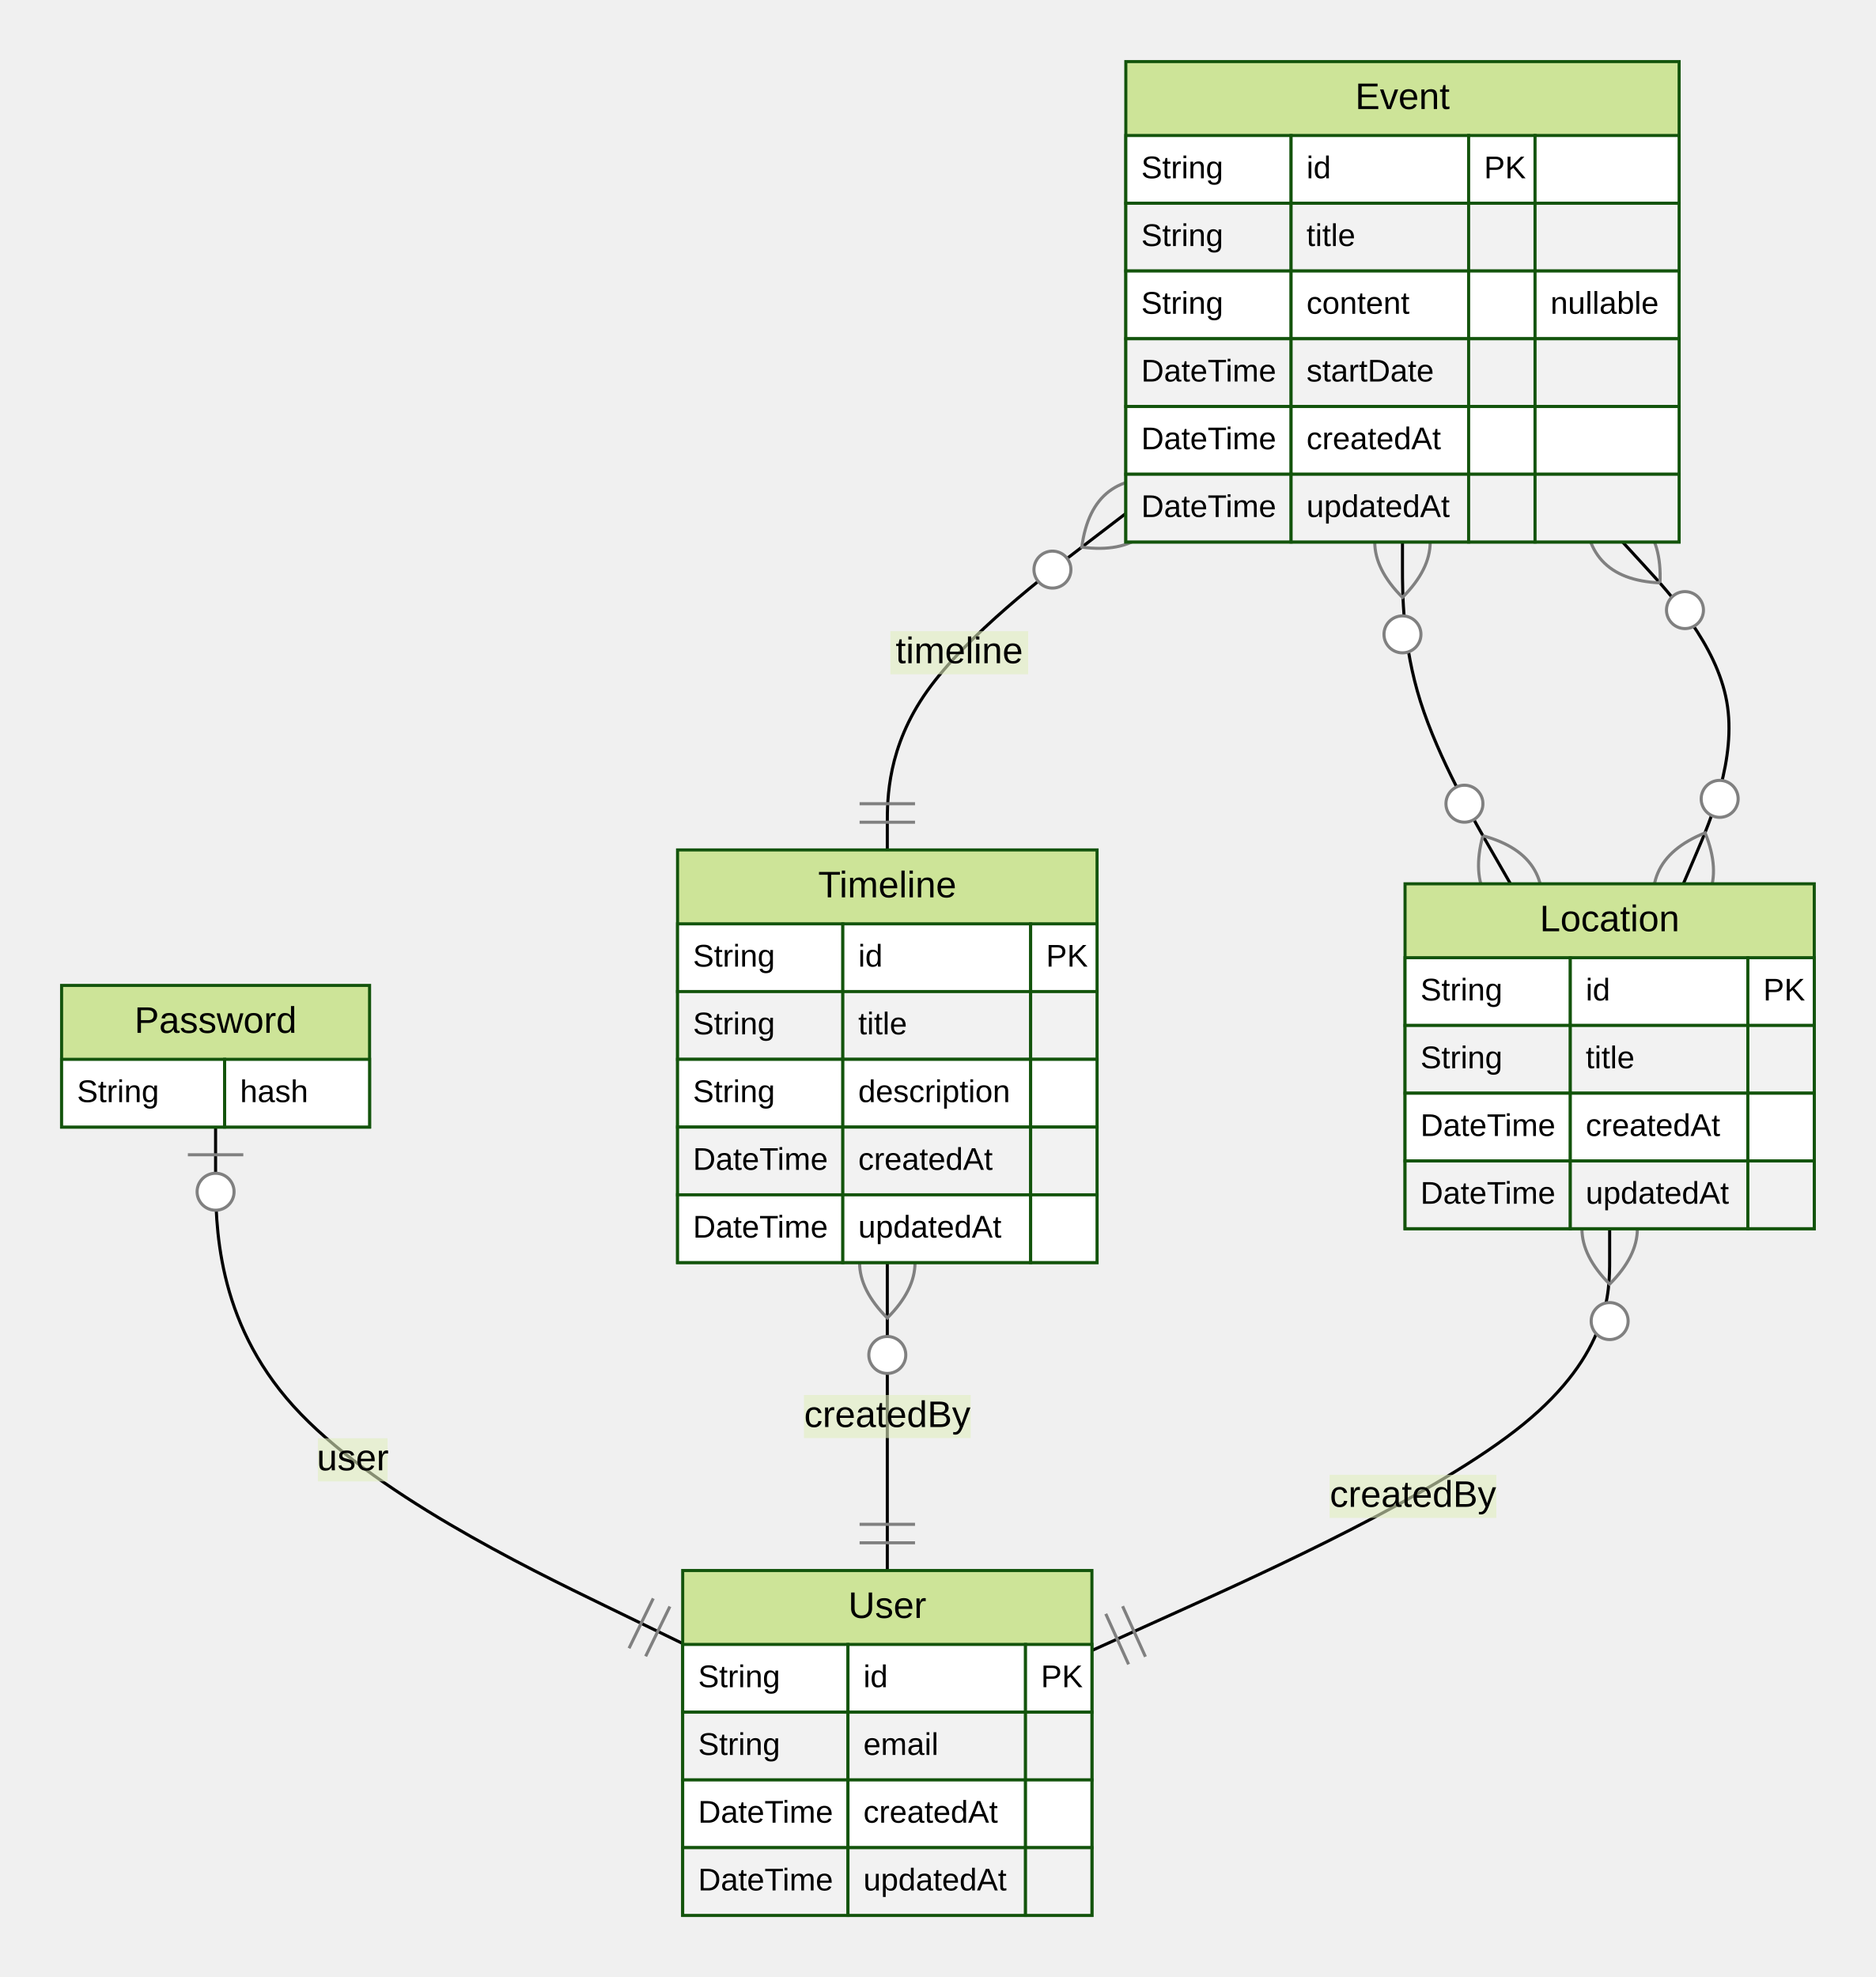
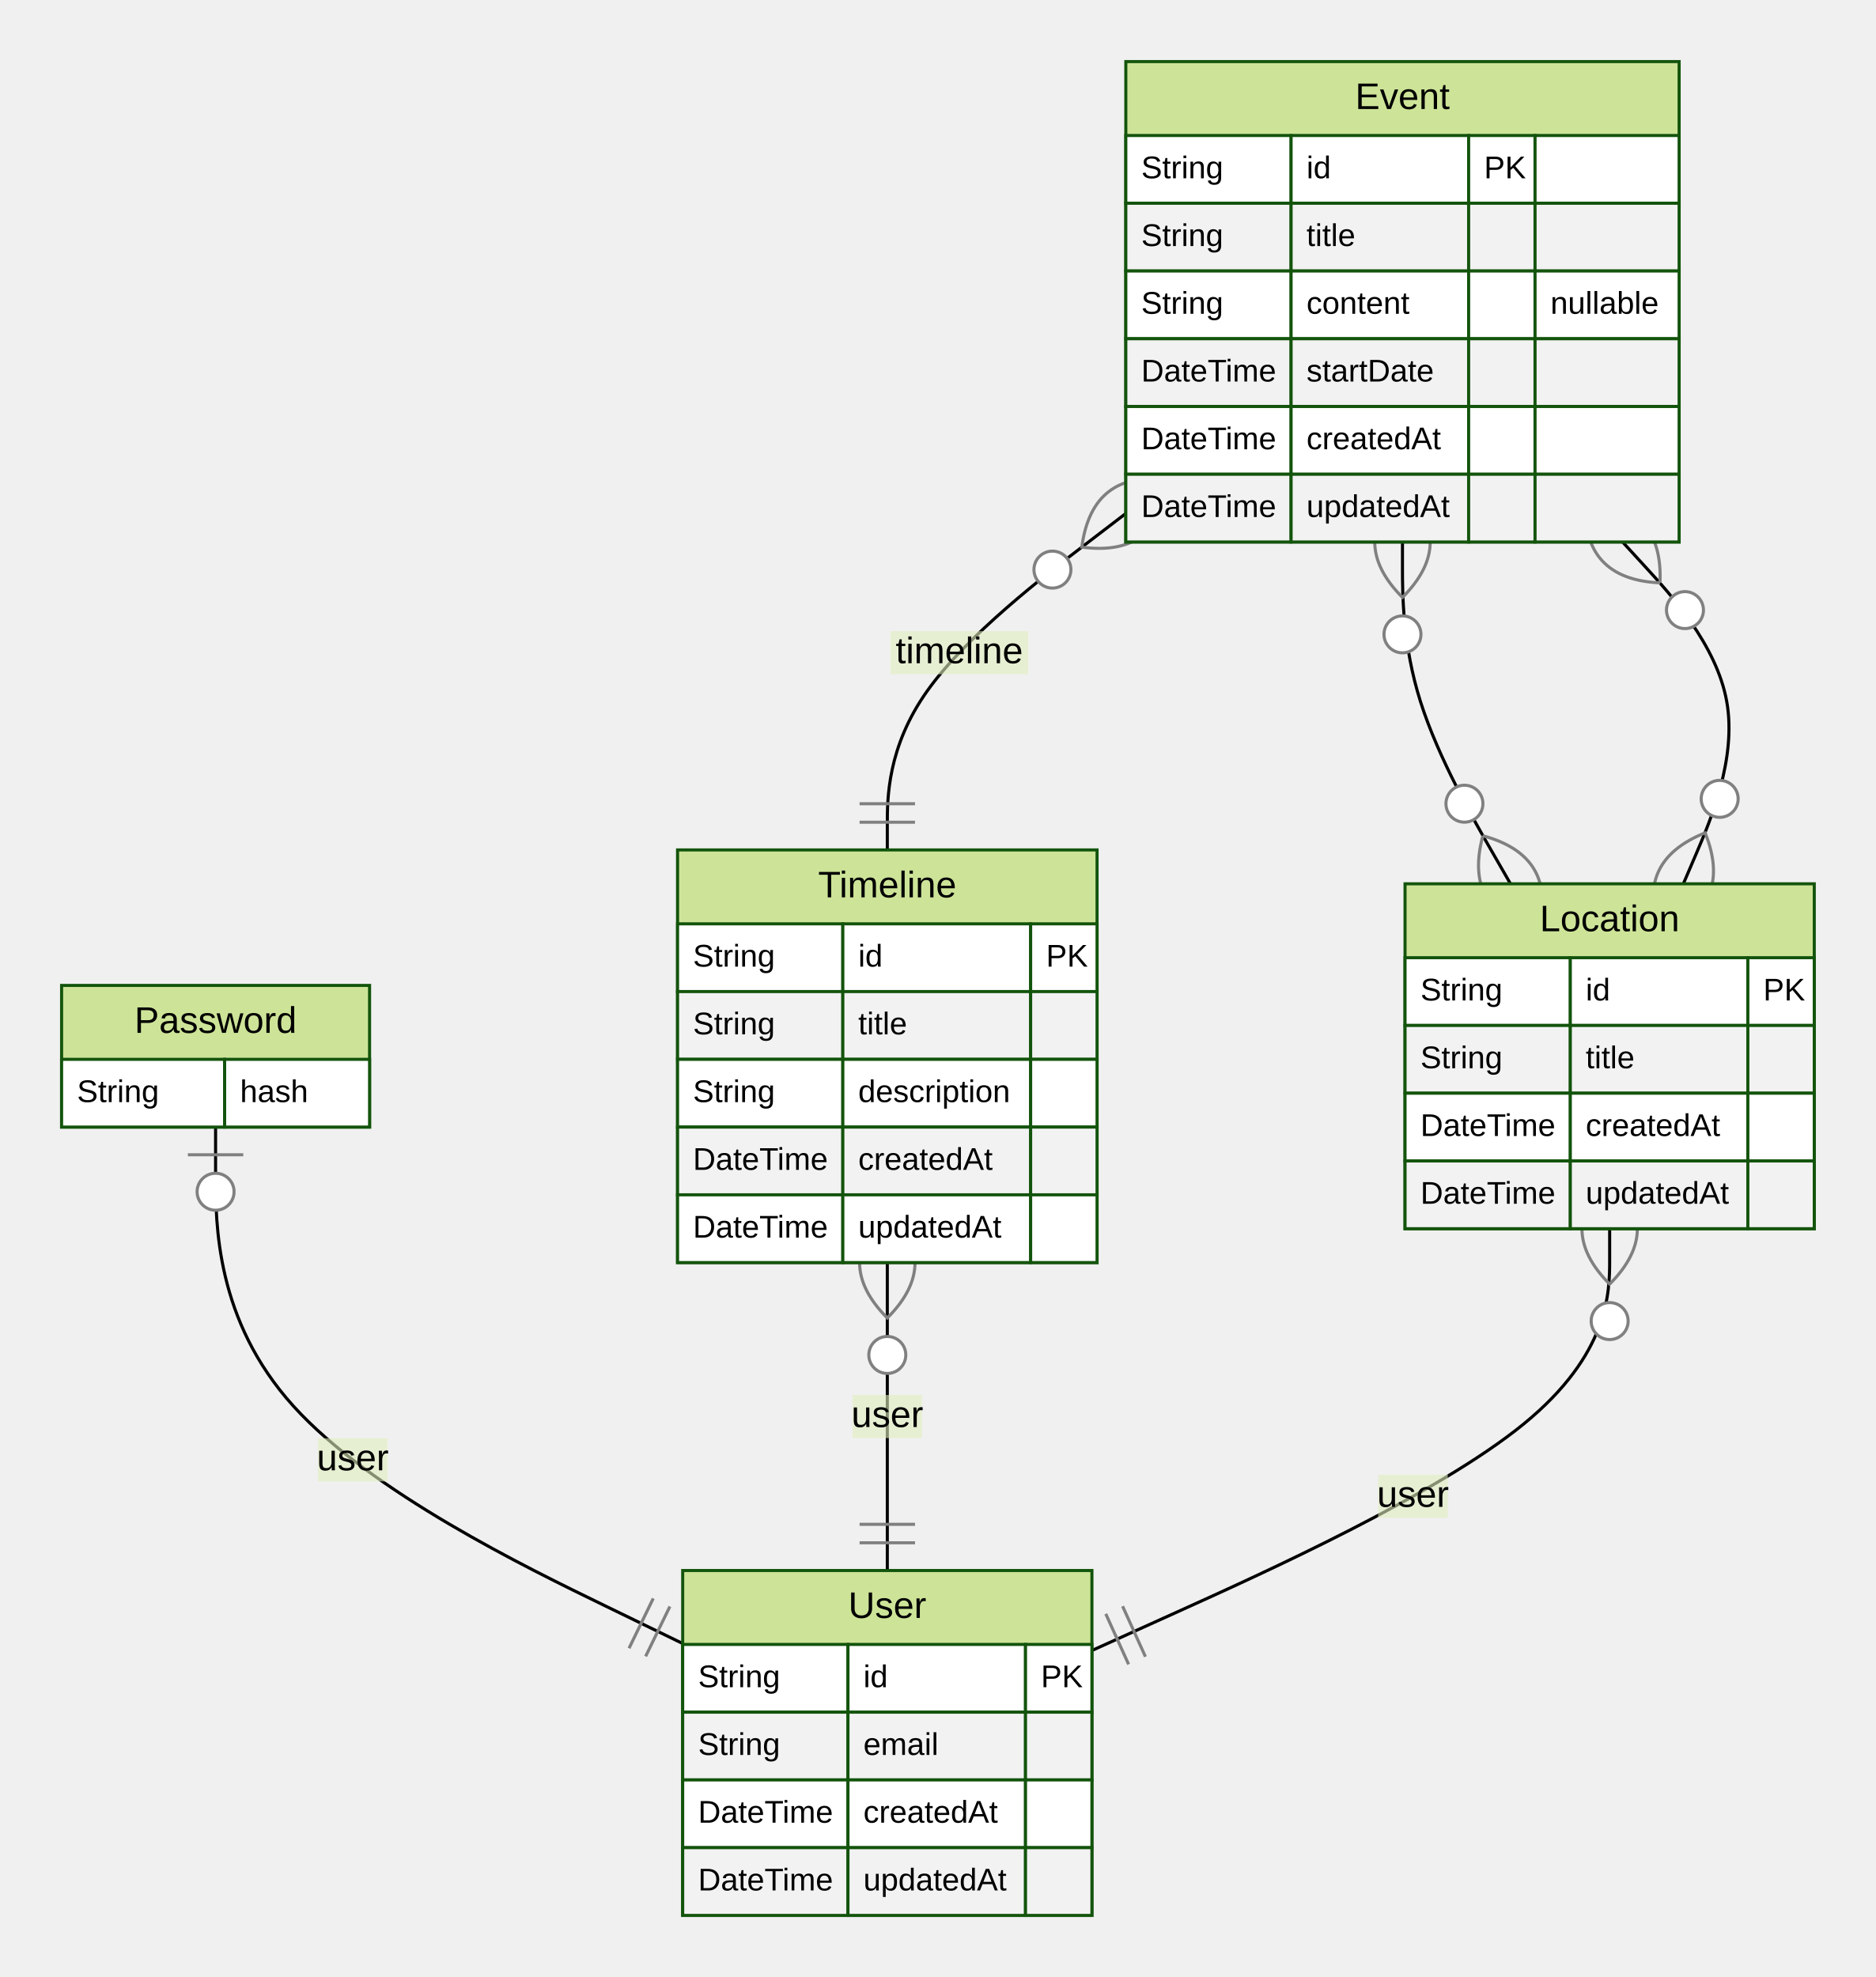
<svg xmlns="http://www.w3.org/2000/svg" aria-labelledby="chart-title-mermaid-0 chart-desc-mermaid-0" role="img" viewBox="0 0 609.086 642" style="max-width: 609.086px; background-color: white;" height="642" width="100%" id="mermaid-0">
  <style>#mermaid-0 {font-family:"trebuchet ms",verdana,arial,sans-serif;font-size:16px;fill:#000000;}#mermaid-0 .error-icon{fill:#552222;}#mermaid-0 .error-text{fill:#552222;stroke:#552222;}#mermaid-0 .edge-thickness-normal{stroke-width:2px;}#mermaid-0 .edge-thickness-thick{stroke-width:3.5px;}#mermaid-0 .edge-pattern-solid{stroke-dasharray:0;}#mermaid-0 .edge-pattern-dashed{stroke-dasharray:3;}#mermaid-0 .edge-pattern-dotted{stroke-dasharray:2;}#mermaid-0 .marker{fill:#000000;stroke:#000000;}#mermaid-0 .marker.cross{stroke:#000000;}#mermaid-0 svg{font-family:"trebuchet ms",verdana,arial,sans-serif;font-size:16px;}#mermaid-0 .entityBox{fill:#cde498;stroke:#13540c;}#mermaid-0 .attributeBoxOdd{fill:#ffffff;stroke:#13540c;}#mermaid-0 .attributeBoxEven{fill:#f2f2f2;stroke:#13540c;}#mermaid-0 .relationshipLabelBox{fill:hsl(78.158, 58.462%, 84.51%);opacity:0.7;background-color:hsl(78.158, 58.462%, 84.51%);}#mermaid-0 .relationshipLabelBox rect{opacity:0.5;}#mermaid-0 .relationshipLine{stroke:#000000;}#mermaid-0 :root{--mermaid-font-family:"trebuchet ms",verdana,arial,sans-serif;}</style>
  <g />
  <defs>
    <marker orient="auto" markerHeight="18" markerWidth="18" refY="9" refX="0" id="ONLY_ONE_START">
      <path d="M9,0 L9,18 M15,0 L15,18" fill="none" stroke="gray" />
    </marker>
  </defs>
  <defs>
    <marker orient="auto" markerHeight="18" markerWidth="18" refY="9" refX="18" id="ONLY_ONE_END">
      <path d="M3,0 L3,18 M9,0 L9,18" fill="none" stroke="gray" />
    </marker>
  </defs>
  <defs>
    <marker orient="auto" markerHeight="18" markerWidth="30" refY="9" refX="0" id="ZERO_OR_ONE_START">
      <circle r="6" cy="9" cx="21" fill="white" stroke="gray" />
      <path d="M9,0 L9,18" fill="none" stroke="gray" />
    </marker>
  </defs>
  <defs>
    <marker orient="auto" markerHeight="18" markerWidth="30" refY="9" refX="30" id="ZERO_OR_ONE_END">
      <circle r="6" cy="9" cx="9" fill="white" stroke="gray" />
      <path d="M21,0 L21,18" fill="none" stroke="gray" />
    </marker>
  </defs>
  <defs>
    <marker orient="auto" markerHeight="36" markerWidth="45" refY="18" refX="18" id="ONE_OR_MORE_START">
      <path d="M0,18 Q 18,0 36,18 Q 18,36 0,18 M42,9 L42,27" fill="none" stroke="gray" />
    </marker>
  </defs>
  <defs>
    <marker orient="auto" markerHeight="36" markerWidth="45" refY="18" refX="27" id="ONE_OR_MORE_END">
      <path d="M3,9 L3,27 M9,18 Q27,0 45,18 Q27,36 9,18" fill="none" stroke="gray" />
    </marker>
  </defs>
  <defs>
    <marker orient="auto" markerHeight="36" markerWidth="57" refY="18" refX="18" id="ZERO_OR_MORE_START">
      <circle r="6" cy="18" cx="48" fill="white" stroke="gray" />
      <path d="M0,18 Q18,0 36,18 Q18,36 0,18" fill="none" stroke="gray" />
    </marker>
  </defs>
  <defs>
    <marker orient="auto" markerHeight="36" markerWidth="57" refY="18" refX="39" id="ZERO_OR_MORE_END">
      <circle r="6" cy="18" cx="9" fill="white" stroke="gray" />
      <path d="M21,18 Q39,0 57,18 Q39,36 21,18" fill="none" stroke="gray" />
    </marker>
  </defs>
  <path marker-start="url(#ZERO_OR_ONE_START)" marker-end="url(#ONLY_ONE_END)" fill="none" stroke="gray" d="M70,366L70,381.667C70,397.333,70,428.667,95.278,456.619C120.556,484.57,171.112,509.141,196.39,521.426L221.668,533.711" class="er relationshipLine" />
  <path marker-start="url(#ZERO_OR_MORE_START)" marker-end="url(#ONLY_ONE_END)" fill="none" stroke="gray" d="M288.105,410L288.105,418.333C288.105,426.667,288.105,443.333,288.105,460C288.105,476.667,288.105,493.333,288.105,501.667L288.105,510" class="er relationshipLine" />
  <path marker-start="url(#ZERO_OR_MORE_START)" marker-end="url(#ONLY_ONE_END)" fill="none" stroke="gray" d="M365.549,166.739L352.642,176.615C339.734,186.492,313.92,206.246,301.013,224.456C288.105,242.667,288.105,259.333,288.105,267.667L288.105,276" class="er relationshipLine" />
  <path marker-start="url(#ZERO_OR_MORE_START)" marker-end="url(#ZERO_OR_MORE_END)" fill="none" stroke="gray" d="M455.377,176L455.377,184.333C455.377,192.667,455.377,209.333,461.222,227.833C467.068,246.333,478.759,266.667,484.605,276.833L490.45,287" class="er relationshipLine" />
  <path marker-start="url(#ZERO_OR_MORE_START)" marker-end="url(#ONLY_ONE_END)" fill="none" stroke="gray" d="M522.648,399L522.648,409.167C522.648,419.333,522.648,439.667,494.631,462.496C466.613,485.325,410.578,510.649,382.561,523.312L354.543,535.974" class="er relationshipLine" />
  <path marker-start="url(#ZERO_OR_MORE_START)" marker-end="url(#ZERO_OR_MORE_END)" fill="none" stroke="gray" d="M546.58,287L550.925,276.833C555.27,266.667,563.959,246.333,560.669,227.833C557.379,209.333,542.109,192.667,534.474,184.333L526.839,176" class="er relationshipLine" />
  <g transform="translate(221.668,510 )" id="User">
    <rect height="112" width="132.875" y="0" x="0" stroke="gray" fill-opacity="100%" fill="honeydew" class="er entityBox" />
    <text transform="translate(66.4375,12)" style="font-family: &quot;trebuchet ms&quot;, verdana, arial, sans-serif;; font-size: 12px" text-anchor="middle" dominant-baseline="middle" y="0" x="0" id="entity-User" class="er entityLabel">User</text>
    <rect height="22" width="53.664" y="24" x="0" stroke="gray" fill-opacity="100%" fill="honeydew" class="er attributeBoxOdd" />
    <text transform="translate(5,35)" style="font-family: &quot;trebuchet ms&quot;, verdana, arial, sans-serif;; font-size: 10.2px" text-anchor="left" dominant-baseline="middle" y="0" x="0" id="entity-User-attr-1-type" class="er entityLabel">String</text>
    <rect height="22" width="57.648" y="24" x="53.664" stroke="gray" fill-opacity="100%" fill="honeydew" class="er attributeBoxOdd" />
    <text transform="translate(58.66406,35)" style="font-family: &quot;trebuchet ms&quot;, verdana, arial, sans-serif;; font-size: 10.2px" text-anchor="left" dominant-baseline="middle" y="0" x="0" id="entity-User-attr-1-name" class="er entityLabel">id</text>
    <rect height="22" width="21.562" y="24" x="111.312" stroke="gray" fill-opacity="100%" fill="honeydew" class="er attributeBoxOdd" />
    <text transform="translate(116.3125,35)" style="font-family: &quot;trebuchet ms&quot;, verdana, arial, sans-serif;; font-size: 10.2px" text-anchor="left" dominant-baseline="middle" y="0" x="0" id="entity-User-attr-1-key" class="er entityLabel">PK</text>
    <rect height="22" width="53.664" y="46" x="0" stroke="gray" fill-opacity="100%" fill="honeydew" class="er attributeBoxEven" />
    <text transform="translate(5,57)" style="font-family: &quot;trebuchet ms&quot;, verdana, arial, sans-serif;; font-size: 10.2px" text-anchor="left" dominant-baseline="middle" y="0" x="0" id="entity-User-attr-2-type" class="er entityLabel">String</text>
    <rect height="22" width="57.648" y="46" x="53.664" stroke="gray" fill-opacity="100%" fill="honeydew" class="er attributeBoxEven" />
    <text transform="translate(58.66406,57)" style="font-family: &quot;trebuchet ms&quot;, verdana, arial, sans-serif;; font-size: 10.2px" text-anchor="left" dominant-baseline="middle" y="0" x="0" id="entity-User-attr-2-name" class="er entityLabel">email</text>
    <rect height="22" width="21.562" y="46" x="111.312" stroke="gray" fill-opacity="100%" fill="honeydew" class="er attributeBoxEven" />
    <text transform="translate(116.3125,57)" style="font-family: &quot;trebuchet ms&quot;, verdana, arial, sans-serif;; font-size: 10.2px" text-anchor="left" dominant-baseline="middle" y="0" x="0" id="entity-User-attr-2-key" class="er entityLabel" />
    <rect height="22" width="53.664" y="68" x="0" stroke="gray" fill-opacity="100%" fill="honeydew" class="er attributeBoxOdd" />
    <text transform="translate(5,79)" style="font-family: &quot;trebuchet ms&quot;, verdana, arial, sans-serif;; font-size: 10.2px" text-anchor="left" dominant-baseline="middle" y="0" x="0" id="entity-User-attr-3-type" class="er entityLabel">DateTime</text>
    <rect height="22" width="57.648" y="68" x="53.664" stroke="gray" fill-opacity="100%" fill="honeydew" class="er attributeBoxOdd" />
    <text transform="translate(58.66406,79)" style="font-family: &quot;trebuchet ms&quot;, verdana, arial, sans-serif;; font-size: 10.2px" text-anchor="left" dominant-baseline="middle" y="0" x="0" id="entity-User-attr-3-name" class="er entityLabel">createdAt</text>
    <rect height="22" width="21.562" y="68" x="111.312" stroke="gray" fill-opacity="100%" fill="honeydew" class="er attributeBoxOdd" />
    <text transform="translate(116.3125,79)" style="font-family: &quot;trebuchet ms&quot;, verdana, arial, sans-serif;; font-size: 10.2px" text-anchor="left" dominant-baseline="middle" y="0" x="0" id="entity-User-attr-3-key" class="er entityLabel" />
    <rect height="22" width="53.664" y="90" x="0" stroke="gray" fill-opacity="100%" fill="honeydew" class="er attributeBoxEven" />
    <text transform="translate(5,101)" style="font-family: &quot;trebuchet ms&quot;, verdana, arial, sans-serif;; font-size: 10.2px" text-anchor="left" dominant-baseline="middle" y="0" x="0" id="entity-User-attr-4-type" class="er entityLabel">DateTime</text>
    <rect height="22" width="57.648" y="90" x="53.664" stroke="gray" fill-opacity="100%" fill="honeydew" class="er attributeBoxEven" />
    <text transform="translate(58.66406,101)" style="font-family: &quot;trebuchet ms&quot;, verdana, arial, sans-serif;; font-size: 10.2px" text-anchor="left" dominant-baseline="middle" y="0" x="0" id="entity-User-attr-4-name" class="er entityLabel">updatedAt</text>
    <rect height="22" width="21.562" y="90" x="111.312" stroke="gray" fill-opacity="100%" fill="honeydew" class="er attributeBoxEven" />
    <text transform="translate(116.3125,101)" style="font-family: &quot;trebuchet ms&quot;, verdana, arial, sans-serif;; font-size: 10.2px" text-anchor="left" dominant-baseline="middle" y="0" x="0" id="entity-User-attr-4-key" class="er entityLabel" />
  </g>
  <g transform="translate(20,320 )" id="Password">
    <rect height="46" width="100" y="0" x="0" stroke="gray" fill-opacity="100%" fill="honeydew" class="er entityBox" />
    <text transform="translate(50,12)" style="font-family: &quot;trebuchet ms&quot;, verdana, arial, sans-serif;; font-size: 12px" text-anchor="middle" dominant-baseline="middle" y="0" x="0" id="entity-Password" class="er entityLabel">Password</text>
    <rect height="22" width="52.941" y="24" x="0" stroke="gray" fill-opacity="100%" fill="honeydew" class="er attributeBoxOdd" />
    <text transform="translate(5,35)" style="font-family: &quot;trebuchet ms&quot;, verdana, arial, sans-serif;; font-size: 10.2px" text-anchor="left" dominant-baseline="middle" y="0" x="0" id="entity-Password-attr-1-type" class="er entityLabel">String</text>
    <rect height="22" width="47.059" y="24" x="52.941" stroke="gray" fill-opacity="100%" fill="honeydew" class="er attributeBoxOdd" />
    <text transform="translate(57.94141,35)" style="font-family: &quot;trebuchet ms&quot;, verdana, arial, sans-serif;; font-size: 10.2px" text-anchor="left" dominant-baseline="middle" y="0" x="0" id="entity-Password-attr-1-name" class="er entityLabel">hash</text>
  </g>
  <g transform="translate(220,276 )" id="Timeline">
    <rect height="134" width="136.211" y="0" x="0" stroke="gray" fill-opacity="100%" fill="honeydew" class="er entityBox" />
    <text transform="translate(68.10547,12)" style="font-family: &quot;trebuchet ms&quot;, verdana, arial, sans-serif;; font-size: 12px" text-anchor="middle" dominant-baseline="middle" y="0" x="0" id="entity-Timeline" class="er entityLabel">Timeline</text>
    <rect height="22" width="53.664" y="24" x="0" stroke="gray" fill-opacity="100%" fill="honeydew" class="er attributeBoxOdd" />
    <text transform="translate(5,35)" style="font-family: &quot;trebuchet ms&quot;, verdana, arial, sans-serif;; font-size: 10.2px" text-anchor="left" dominant-baseline="middle" y="0" x="0" id="entity-Timeline-attr-1-type" class="er entityLabel">String</text>
    <rect height="22" width="60.984" y="24" x="53.664" stroke="gray" fill-opacity="100%" fill="honeydew" class="er attributeBoxOdd" />
    <text transform="translate(58.66406,35)" style="font-family: &quot;trebuchet ms&quot;, verdana, arial, sans-serif;; font-size: 10.2px" text-anchor="left" dominant-baseline="middle" y="0" x="0" id="entity-Timeline-attr-1-name" class="er entityLabel">id</text>
    <rect height="22" width="21.562" y="24" x="114.648" stroke="gray" fill-opacity="100%" fill="honeydew" class="er attributeBoxOdd" />
    <text transform="translate(119.6484,35)" style="font-family: &quot;trebuchet ms&quot;, verdana, arial, sans-serif;; font-size: 10.2px" text-anchor="left" dominant-baseline="middle" y="0" x="0" id="entity-Timeline-attr-1-key" class="er entityLabel">PK</text>
    <rect height="22" width="53.664" y="46" x="0" stroke="gray" fill-opacity="100%" fill="honeydew" class="er attributeBoxEven" />
    <text transform="translate(5,57)" style="font-family: &quot;trebuchet ms&quot;, verdana, arial, sans-serif;; font-size: 10.2px" text-anchor="left" dominant-baseline="middle" y="0" x="0" id="entity-Timeline-attr-2-type" class="er entityLabel">String</text>
    <rect height="22" width="60.984" y="46" x="53.664" stroke="gray" fill-opacity="100%" fill="honeydew" class="er attributeBoxEven" />
    <text transform="translate(58.66406,57)" style="font-family: &quot;trebuchet ms&quot;, verdana, arial, sans-serif;; font-size: 10.2px" text-anchor="left" dominant-baseline="middle" y="0" x="0" id="entity-Timeline-attr-2-name" class="er entityLabel">title</text>
    <rect height="22" width="21.562" y="46" x="114.648" stroke="gray" fill-opacity="100%" fill="honeydew" class="er attributeBoxEven" />
    <text transform="translate(119.6484,57)" style="font-family: &quot;trebuchet ms&quot;, verdana, arial, sans-serif;; font-size: 10.2px" text-anchor="left" dominant-baseline="middle" y="0" x="0" id="entity-Timeline-attr-2-key" class="er entityLabel" />
    <rect height="22" width="53.664" y="68" x="0" stroke="gray" fill-opacity="100%" fill="honeydew" class="er attributeBoxOdd" />
    <text transform="translate(5,79)" style="font-family: &quot;trebuchet ms&quot;, verdana, arial, sans-serif;; font-size: 10.2px" text-anchor="left" dominant-baseline="middle" y="0" x="0" id="entity-Timeline-attr-3-type" class="er entityLabel">String</text>
    <rect height="22" width="60.984" y="68" x="53.664" stroke="gray" fill-opacity="100%" fill="honeydew" class="er attributeBoxOdd" />
    <text transform="translate(58.66406,79)" style="font-family: &quot;trebuchet ms&quot;, verdana, arial, sans-serif;; font-size: 10.2px" text-anchor="left" dominant-baseline="middle" y="0" x="0" id="entity-Timeline-attr-3-name" class="er entityLabel">description</text>
    <rect height="22" width="21.562" y="68" x="114.648" stroke="gray" fill-opacity="100%" fill="honeydew" class="er attributeBoxOdd" />
    <text transform="translate(119.6484,79)" style="font-family: &quot;trebuchet ms&quot;, verdana, arial, sans-serif;; font-size: 10.2px" text-anchor="left" dominant-baseline="middle" y="0" x="0" id="entity-Timeline-attr-3-key" class="er entityLabel" />
    <rect height="22" width="53.664" y="90" x="0" stroke="gray" fill-opacity="100%" fill="honeydew" class="er attributeBoxEven" />
    <text transform="translate(5,101)" style="font-family: &quot;trebuchet ms&quot;, verdana, arial, sans-serif;; font-size: 10.2px" text-anchor="left" dominant-baseline="middle" y="0" x="0" id="entity-Timeline-attr-4-type" class="er entityLabel">DateTime</text>
    <rect height="22" width="60.984" y="90" x="53.664" stroke="gray" fill-opacity="100%" fill="honeydew" class="er attributeBoxEven" />
    <text transform="translate(58.66406,101)" style="font-family: &quot;trebuchet ms&quot;, verdana, arial, sans-serif;; font-size: 10.2px" text-anchor="left" dominant-baseline="middle" y="0" x="0" id="entity-Timeline-attr-4-name" class="er entityLabel">createdAt</text>
    <rect height="22" width="21.562" y="90" x="114.648" stroke="gray" fill-opacity="100%" fill="honeydew" class="er attributeBoxEven" />
    <text transform="translate(119.6484,101)" style="font-family: &quot;trebuchet ms&quot;, verdana, arial, sans-serif;; font-size: 10.2px" text-anchor="left" dominant-baseline="middle" y="0" x="0" id="entity-Timeline-attr-4-key" class="er entityLabel" />
    <rect height="22" width="53.664" y="112" x="0" stroke="gray" fill-opacity="100%" fill="honeydew" class="er attributeBoxOdd" />
    <text transform="translate(5,123)" style="font-family: &quot;trebuchet ms&quot;, verdana, arial, sans-serif;; font-size: 10.2px" text-anchor="left" dominant-baseline="middle" y="0" x="0" id="entity-Timeline-attr-5-type" class="er entityLabel">DateTime</text>
    <rect height="22" width="60.984" y="112" x="53.664" stroke="gray" fill-opacity="100%" fill="honeydew" class="er attributeBoxOdd" />
    <text transform="translate(58.66406,123)" style="font-family: &quot;trebuchet ms&quot;, verdana, arial, sans-serif;; font-size: 10.2px" text-anchor="left" dominant-baseline="middle" y="0" x="0" id="entity-Timeline-attr-5-name" class="er entityLabel">updatedAt</text>
    <rect height="22" width="21.562" y="112" x="114.648" stroke="gray" fill-opacity="100%" fill="honeydew" class="er attributeBoxOdd" />
    <text transform="translate(119.6484,123)" style="font-family: &quot;trebuchet ms&quot;, verdana, arial, sans-serif;; font-size: 10.2px" text-anchor="left" dominant-baseline="middle" y="0" x="0" id="entity-Timeline-attr-5-key" class="er entityLabel" />
  </g>
  <g transform="translate(365.5488,20 )" id="Event">
    <rect height="156" width="179.656" y="0" x="0" stroke="gray" fill-opacity="100%" fill="honeydew" class="er entityBox" />
    <text transform="translate(89.82812,12)" style="font-family: &quot;trebuchet ms&quot;, verdana, arial, sans-serif;; font-size: 12px" text-anchor="middle" dominant-baseline="middle" y="0" x="0" id="entity-Event" class="er entityLabel">Event</text>
    <rect height="22" width="53.664" y="24" x="0" stroke="gray" fill-opacity="100%" fill="honeydew" class="er attributeBoxOdd" />
    <text transform="translate(5,35)" style="font-family: &quot;trebuchet ms&quot;, verdana, arial, sans-serif;; font-size: 10.2px" text-anchor="left" dominant-baseline="middle" y="0" x="0" id="entity-Event-attr-1-type" class="er entityLabel">String</text>
    <rect height="22" width="57.648" y="24" x="53.664" stroke="gray" fill-opacity="100%" fill="honeydew" class="er attributeBoxOdd" />
    <text transform="translate(58.66406,35)" style="font-family: &quot;trebuchet ms&quot;, verdana, arial, sans-serif;; font-size: 10.2px" text-anchor="left" dominant-baseline="middle" y="0" x="0" id="entity-Event-attr-1-name" class="er entityLabel">id</text>
    <rect height="22" width="21.562" y="24" x="111.312" stroke="gray" fill-opacity="100%" fill="honeydew" class="er attributeBoxOdd" />
    <text transform="translate(116.3125,35)" style="font-family: &quot;trebuchet ms&quot;, verdana, arial, sans-serif;; font-size: 10.2px" text-anchor="left" dominant-baseline="middle" y="0" x="0" id="entity-Event-attr-1-key" class="er entityLabel">PK</text>
    <rect height="22" width="46.781" y="24" x="132.875" stroke="gray" fill-opacity="100%" fill="honeydew" class="er attributeBoxOdd" />
    <text transform="translate(137.875,35)" style="font-family: &quot;trebuchet ms&quot;, verdana, arial, sans-serif;; font-size: 10.2px" text-anchor="left" dominant-baseline="middle" y="0" x="0" id="entity-Event-attr-1-comment" class="er entityLabel" />
    <rect height="22" width="53.664" y="46" x="0" stroke="gray" fill-opacity="100%" fill="honeydew" class="er attributeBoxEven" />
    <text transform="translate(5,57)" style="font-family: &quot;trebuchet ms&quot;, verdana, arial, sans-serif;; font-size: 10.2px" text-anchor="left" dominant-baseline="middle" y="0" x="0" id="entity-Event-attr-2-type" class="er entityLabel">String</text>
    <rect height="22" width="57.648" y="46" x="53.664" stroke="gray" fill-opacity="100%" fill="honeydew" class="er attributeBoxEven" />
    <text transform="translate(58.66406,57)" style="font-family: &quot;trebuchet ms&quot;, verdana, arial, sans-serif;; font-size: 10.2px" text-anchor="left" dominant-baseline="middle" y="0" x="0" id="entity-Event-attr-2-name" class="er entityLabel">title</text>
    <rect height="22" width="21.562" y="46" x="111.312" stroke="gray" fill-opacity="100%" fill="honeydew" class="er attributeBoxEven" />
    <text transform="translate(116.3125,57)" style="font-family: &quot;trebuchet ms&quot;, verdana, arial, sans-serif;; font-size: 10.2px" text-anchor="left" dominant-baseline="middle" y="0" x="0" id="entity-Event-attr-2-key" class="er entityLabel" />
    <rect height="22" width="46.781" y="46" x="132.875" stroke="gray" fill-opacity="100%" fill="honeydew" class="er attributeBoxEven" />
    <text transform="translate(137.875,57)" style="font-family: &quot;trebuchet ms&quot;, verdana, arial, sans-serif;; font-size: 10.2px" text-anchor="left" dominant-baseline="middle" y="0" x="0" id="entity-Event-attr-2-comment" class="er entityLabel" />
    <rect height="22" width="53.664" y="68" x="0" stroke="gray" fill-opacity="100%" fill="honeydew" class="er attributeBoxOdd" />
    <text transform="translate(5,79)" style="font-family: &quot;trebuchet ms&quot;, verdana, arial, sans-serif;; font-size: 10.2px" text-anchor="left" dominant-baseline="middle" y="0" x="0" id="entity-Event-attr-3-type" class="er entityLabel">String</text>
    <rect height="22" width="57.648" y="68" x="53.664" stroke="gray" fill-opacity="100%" fill="honeydew" class="er attributeBoxOdd" />
    <text transform="translate(58.66406,79)" style="font-family: &quot;trebuchet ms&quot;, verdana, arial, sans-serif;; font-size: 10.2px" text-anchor="left" dominant-baseline="middle" y="0" x="0" id="entity-Event-attr-3-name" class="er entityLabel">content</text>
    <rect height="22" width="21.562" y="68" x="111.312" stroke="gray" fill-opacity="100%" fill="honeydew" class="er attributeBoxOdd" />
    <text transform="translate(116.3125,79)" style="font-family: &quot;trebuchet ms&quot;, verdana, arial, sans-serif;; font-size: 10.2px" text-anchor="left" dominant-baseline="middle" y="0" x="0" id="entity-Event-attr-3-key" class="er entityLabel" />
    <rect height="22" width="46.781" y="68" x="132.875" stroke="gray" fill-opacity="100%" fill="honeydew" class="er attributeBoxOdd" />
    <text transform="translate(137.875,79)" style="font-family: &quot;trebuchet ms&quot;, verdana, arial, sans-serif;; font-size: 10.2px" text-anchor="left" dominant-baseline="middle" y="0" x="0" id="entity-Event-attr-3-comment" class="er entityLabel">nullable</text>
    <rect height="22" width="53.664" y="90" x="0" stroke="gray" fill-opacity="100%" fill="honeydew" class="er attributeBoxEven" />
    <text transform="translate(5,101)" style="font-family: &quot;trebuchet ms&quot;, verdana, arial, sans-serif;; font-size: 10.2px" text-anchor="left" dominant-baseline="middle" y="0" x="0" id="entity-Event-attr-4-type" class="er entityLabel">DateTime</text>
    <rect height="22" width="57.648" y="90" x="53.664" stroke="gray" fill-opacity="100%" fill="honeydew" class="er attributeBoxEven" />
    <text transform="translate(58.66406,101)" style="font-family: &quot;trebuchet ms&quot;, verdana, arial, sans-serif;; font-size: 10.2px" text-anchor="left" dominant-baseline="middle" y="0" x="0" id="entity-Event-attr-4-name" class="er entityLabel">startDate</text>
    <rect height="22" width="21.562" y="90" x="111.312" stroke="gray" fill-opacity="100%" fill="honeydew" class="er attributeBoxEven" />
    <text transform="translate(116.3125,101)" style="font-family: &quot;trebuchet ms&quot;, verdana, arial, sans-serif;; font-size: 10.2px" text-anchor="left" dominant-baseline="middle" y="0" x="0" id="entity-Event-attr-4-key" class="er entityLabel" />
    <rect height="22" width="46.781" y="90" x="132.875" stroke="gray" fill-opacity="100%" fill="honeydew" class="er attributeBoxEven" />
    <text transform="translate(137.875,101)" style="font-family: &quot;trebuchet ms&quot;, verdana, arial, sans-serif;; font-size: 10.2px" text-anchor="left" dominant-baseline="middle" y="0" x="0" id="entity-Event-attr-4-comment" class="er entityLabel" />
    <rect height="22" width="53.664" y="112" x="0" stroke="gray" fill-opacity="100%" fill="honeydew" class="er attributeBoxOdd" />
    <text transform="translate(5,123)" style="font-family: &quot;trebuchet ms&quot;, verdana, arial, sans-serif;; font-size: 10.2px" text-anchor="left" dominant-baseline="middle" y="0" x="0" id="entity-Event-attr-5-type" class="er entityLabel">DateTime</text>
    <rect height="22" width="57.648" y="112" x="53.664" stroke="gray" fill-opacity="100%" fill="honeydew" class="er attributeBoxOdd" />
    <text transform="translate(58.66406,123)" style="font-family: &quot;trebuchet ms&quot;, verdana, arial, sans-serif;; font-size: 10.2px" text-anchor="left" dominant-baseline="middle" y="0" x="0" id="entity-Event-attr-5-name" class="er entityLabel">createdAt</text>
    <rect height="22" width="21.562" y="112" x="111.312" stroke="gray" fill-opacity="100%" fill="honeydew" class="er attributeBoxOdd" />
    <text transform="translate(116.3125,123)" style="font-family: &quot;trebuchet ms&quot;, verdana, arial, sans-serif;; font-size: 10.2px" text-anchor="left" dominant-baseline="middle" y="0" x="0" id="entity-Event-attr-5-key" class="er entityLabel" />
    <rect height="22" width="46.781" y="112" x="132.875" stroke="gray" fill-opacity="100%" fill="honeydew" class="er attributeBoxOdd" />
    <text transform="translate(137.875,123)" style="font-family: &quot;trebuchet ms&quot;, verdana, arial, sans-serif;; font-size: 10.2px" text-anchor="left" dominant-baseline="middle" y="0" x="0" id="entity-Event-attr-5-comment" class="er entityLabel" />
    <rect height="22" width="53.664" y="134" x="0" stroke="gray" fill-opacity="100%" fill="honeydew" class="er attributeBoxEven" />
    <text transform="translate(5,145)" style="font-family: &quot;trebuchet ms&quot;, verdana, arial, sans-serif;; font-size: 10.2px" text-anchor="left" dominant-baseline="middle" y="0" x="0" id="entity-Event-attr-6-type" class="er entityLabel">DateTime</text>
    <rect height="22" width="57.648" y="134" x="53.664" stroke="gray" fill-opacity="100%" fill="honeydew" class="er attributeBoxEven" />
    <text transform="translate(58.66406,145)" style="font-family: &quot;trebuchet ms&quot;, verdana, arial, sans-serif;; font-size: 10.2px" text-anchor="left" dominant-baseline="middle" y="0" x="0" id="entity-Event-attr-6-name" class="er entityLabel">updatedAt</text>
    <rect height="22" width="21.562" y="134" x="111.312" stroke="gray" fill-opacity="100%" fill="honeydew" class="er attributeBoxEven" />
    <text transform="translate(116.3125,145)" style="font-family: &quot;trebuchet ms&quot;, verdana, arial, sans-serif;; font-size: 10.2px" text-anchor="left" dominant-baseline="middle" y="0" x="0" id="entity-Event-attr-6-key" class="er entityLabel" />
    <rect height="22" width="46.781" y="134" x="132.875" stroke="gray" fill-opacity="100%" fill="honeydew" class="er attributeBoxEven" />
    <text transform="translate(137.875,145)" style="font-family: &quot;trebuchet ms&quot;, verdana, arial, sans-serif;; font-size: 10.2px" text-anchor="left" dominant-baseline="middle" y="0" x="0" id="entity-Event-attr-6-comment" class="er entityLabel" />
  </g>
  <g transform="translate(456.2109,287 )" id="Location">
    <rect height="112" width="132.875" y="0" x="0" stroke="gray" fill-opacity="100%" fill="honeydew" class="er entityBox" />
    <text transform="translate(66.4375,12)" style="font-family: &quot;trebuchet ms&quot;, verdana, arial, sans-serif;; font-size: 12px" text-anchor="middle" dominant-baseline="middle" y="0" x="0" id="entity-Location" class="er entityLabel">Location</text>
    <rect height="22" width="53.664" y="24" x="0" stroke="gray" fill-opacity="100%" fill="honeydew" class="er attributeBoxOdd" />
    <text transform="translate(5,35)" style="font-family: &quot;trebuchet ms&quot;, verdana, arial, sans-serif;; font-size: 10.2px" text-anchor="left" dominant-baseline="middle" y="0" x="0" id="entity-Location-attr-1-type" class="er entityLabel">String</text>
    <rect height="22" width="57.648" y="24" x="53.664" stroke="gray" fill-opacity="100%" fill="honeydew" class="er attributeBoxOdd" />
    <text transform="translate(58.66406,35)" style="font-family: &quot;trebuchet ms&quot;, verdana, arial, sans-serif;; font-size: 10.2px" text-anchor="left" dominant-baseline="middle" y="0" x="0" id="entity-Location-attr-1-name" class="er entityLabel">id</text>
    <rect height="22" width="21.562" y="24" x="111.312" stroke="gray" fill-opacity="100%" fill="honeydew" class="er attributeBoxOdd" />
    <text transform="translate(116.3125,35)" style="font-family: &quot;trebuchet ms&quot;, verdana, arial, sans-serif;; font-size: 10.2px" text-anchor="left" dominant-baseline="middle" y="0" x="0" id="entity-Location-attr-1-key" class="er entityLabel">PK</text>
    <rect height="22" width="53.664" y="46" x="0" stroke="gray" fill-opacity="100%" fill="honeydew" class="er attributeBoxEven" />
    <text transform="translate(5,57)" style="font-family: &quot;trebuchet ms&quot;, verdana, arial, sans-serif;; font-size: 10.2px" text-anchor="left" dominant-baseline="middle" y="0" x="0" id="entity-Location-attr-2-type" class="er entityLabel">String</text>
    <rect height="22" width="57.648" y="46" x="53.664" stroke="gray" fill-opacity="100%" fill="honeydew" class="er attributeBoxEven" />
    <text transform="translate(58.66406,57)" style="font-family: &quot;trebuchet ms&quot;, verdana, arial, sans-serif;; font-size: 10.2px" text-anchor="left" dominant-baseline="middle" y="0" x="0" id="entity-Location-attr-2-name" class="er entityLabel">title</text>
    <rect height="22" width="21.562" y="46" x="111.312" stroke="gray" fill-opacity="100%" fill="honeydew" class="er attributeBoxEven" />
    <text transform="translate(116.3125,57)" style="font-family: &quot;trebuchet ms&quot;, verdana, arial, sans-serif;; font-size: 10.2px" text-anchor="left" dominant-baseline="middle" y="0" x="0" id="entity-Location-attr-2-key" class="er entityLabel" />
    <rect height="22" width="53.664" y="68" x="0" stroke="gray" fill-opacity="100%" fill="honeydew" class="er attributeBoxOdd" />
    <text transform="translate(5,79)" style="font-family: &quot;trebuchet ms&quot;, verdana, arial, sans-serif;; font-size: 10.2px" text-anchor="left" dominant-baseline="middle" y="0" x="0" id="entity-Location-attr-3-type" class="er entityLabel">DateTime</text>
    <rect height="22" width="57.648" y="68" x="53.664" stroke="gray" fill-opacity="100%" fill="honeydew" class="er attributeBoxOdd" />
    <text transform="translate(58.66406,79)" style="font-family: &quot;trebuchet ms&quot;, verdana, arial, sans-serif;; font-size: 10.2px" text-anchor="left" dominant-baseline="middle" y="0" x="0" id="entity-Location-attr-3-name" class="er entityLabel">createdAt</text>
    <rect height="22" width="21.562" y="68" x="111.312" stroke="gray" fill-opacity="100%" fill="honeydew" class="er attributeBoxOdd" />
    <text transform="translate(116.3125,79)" style="font-family: &quot;trebuchet ms&quot;, verdana, arial, sans-serif;; font-size: 10.2px" text-anchor="left" dominant-baseline="middle" y="0" x="0" id="entity-Location-attr-3-key" class="er entityLabel" />
    <rect height="22" width="53.664" y="90" x="0" stroke="gray" fill-opacity="100%" fill="honeydew" class="er attributeBoxEven" />
    <text transform="translate(5,101)" style="font-family: &quot;trebuchet ms&quot;, verdana, arial, sans-serif;; font-size: 10.2px" text-anchor="left" dominant-baseline="middle" y="0" x="0" id="entity-Location-attr-4-type" class="er entityLabel">DateTime</text>
    <rect height="22" width="57.648" y="90" x="53.664" stroke="gray" fill-opacity="100%" fill="honeydew" class="er attributeBoxEven" />
    <text transform="translate(58.66406,101)" style="font-family: &quot;trebuchet ms&quot;, verdana, arial, sans-serif;; font-size: 10.2px" text-anchor="left" dominant-baseline="middle" y="0" x="0" id="entity-Location-attr-4-name" class="er entityLabel">updatedAt</text>
    <rect height="22" width="21.562" y="90" x="111.312" stroke="gray" fill-opacity="100%" fill="honeydew" class="er attributeBoxEven" />
    <text transform="translate(116.3125,101)" style="font-family: &quot;trebuchet ms&quot;, verdana, arial, sans-serif;; font-size: 10.2px" text-anchor="left" dominant-baseline="middle" y="0" x="0" id="entity-Location-attr-4-key" class="er entityLabel" />
  </g>
  <rect fill-opacity="85%" fill="white" height="14" width="22.625" y="467.053" x="103.226" class="er relationshipLabelBox" />
  <text style="font-family: &quot;trebuchet ms&quot;, verdana, arial, sans-serif;; font-size: 12px" dominant-baseline="middle" text-anchor="middle" y="474.053" x="114.538" id="rel1" class="er relationshipLabel">user</text>
-   <rect fill-opacity="85%" fill="white" height="14" width="54.156" y="453" x="261.027" class="er relationshipLabelBox" />
-   <text style="font-family: &quot;trebuchet ms&quot;, verdana, arial, sans-serif;; font-size: 12px" dominant-baseline="middle" text-anchor="middle" y="460" x="288.105" id="rel2" class="er relationshipLabel">createdBy</text>
+   <rect fill-opacity="85%" fill="white" height="14" width="22.625" y="453" x="276.793" class="er relationshipLabelBox" />
+   <text style="font-family: &quot;trebuchet ms&quot;, verdana, arial, sans-serif;; font-size: 12px" dominant-baseline="middle" text-anchor="middle" y="460" x="288.105" id="rel2" class="er relationshipLabel">user</text>
  <rect fill-opacity="85%" fill="white" height="14" width="44.75" y="204.965" x="289.107" class="er relationshipLabelBox" />
  <text style="font-family: &quot;trebuchet ms&quot;, verdana, arial, sans-serif;; font-size: 12px" dominant-baseline="middle" text-anchor="middle" y="211.965" x="311.482" id="rel3" class="er relationshipLabel">timeline</text>
  <rect fill-opacity="85%" fill="white" height="0" width="0" y="234.31" x="463.468" class="er relationshipLabelBox" />
  <text style="font-family: &quot;trebuchet ms&quot;, verdana, arial, sans-serif;; font-size: 12px" dominant-baseline="middle" text-anchor="middle" y="234.31" x="463.468" id="rel4" class="er relationshipLabel" />
-   <rect fill-opacity="85%" fill="white" height="14" width="54.156" y="478.914" x="431.705" class="er relationshipLabelBox" />
-   <text style="font-family: &quot;trebuchet ms&quot;, verdana, arial, sans-serif;; font-size: 12px" dominant-baseline="middle" text-anchor="middle" y="485.914" x="458.783" id="rel5" class="er relationshipLabel">createdBy</text>
+   <rect fill-opacity="85%" fill="white" height="14" width="22.625" y="478.914" x="447.47" class="er relationshipLabelBox" />
+   <text style="font-family: &quot;trebuchet ms&quot;, verdana, arial, sans-serif;; font-size: 12px" dominant-baseline="middle" text-anchor="middle" y="485.914" x="458.783" id="rel5" class="er relationshipLabel">user</text>
  <rect fill-opacity="85%" fill="white" height="0" width="0" y="227.325" x="560.575" class="er relationshipLabelBox" />
  <text style="font-family: &quot;trebuchet ms&quot;, verdana, arial, sans-serif;; font-size: 12px" dominant-baseline="middle" text-anchor="middle" y="227.325" x="560.575" id="rel6" class="er relationshipLabel" />
</svg>
